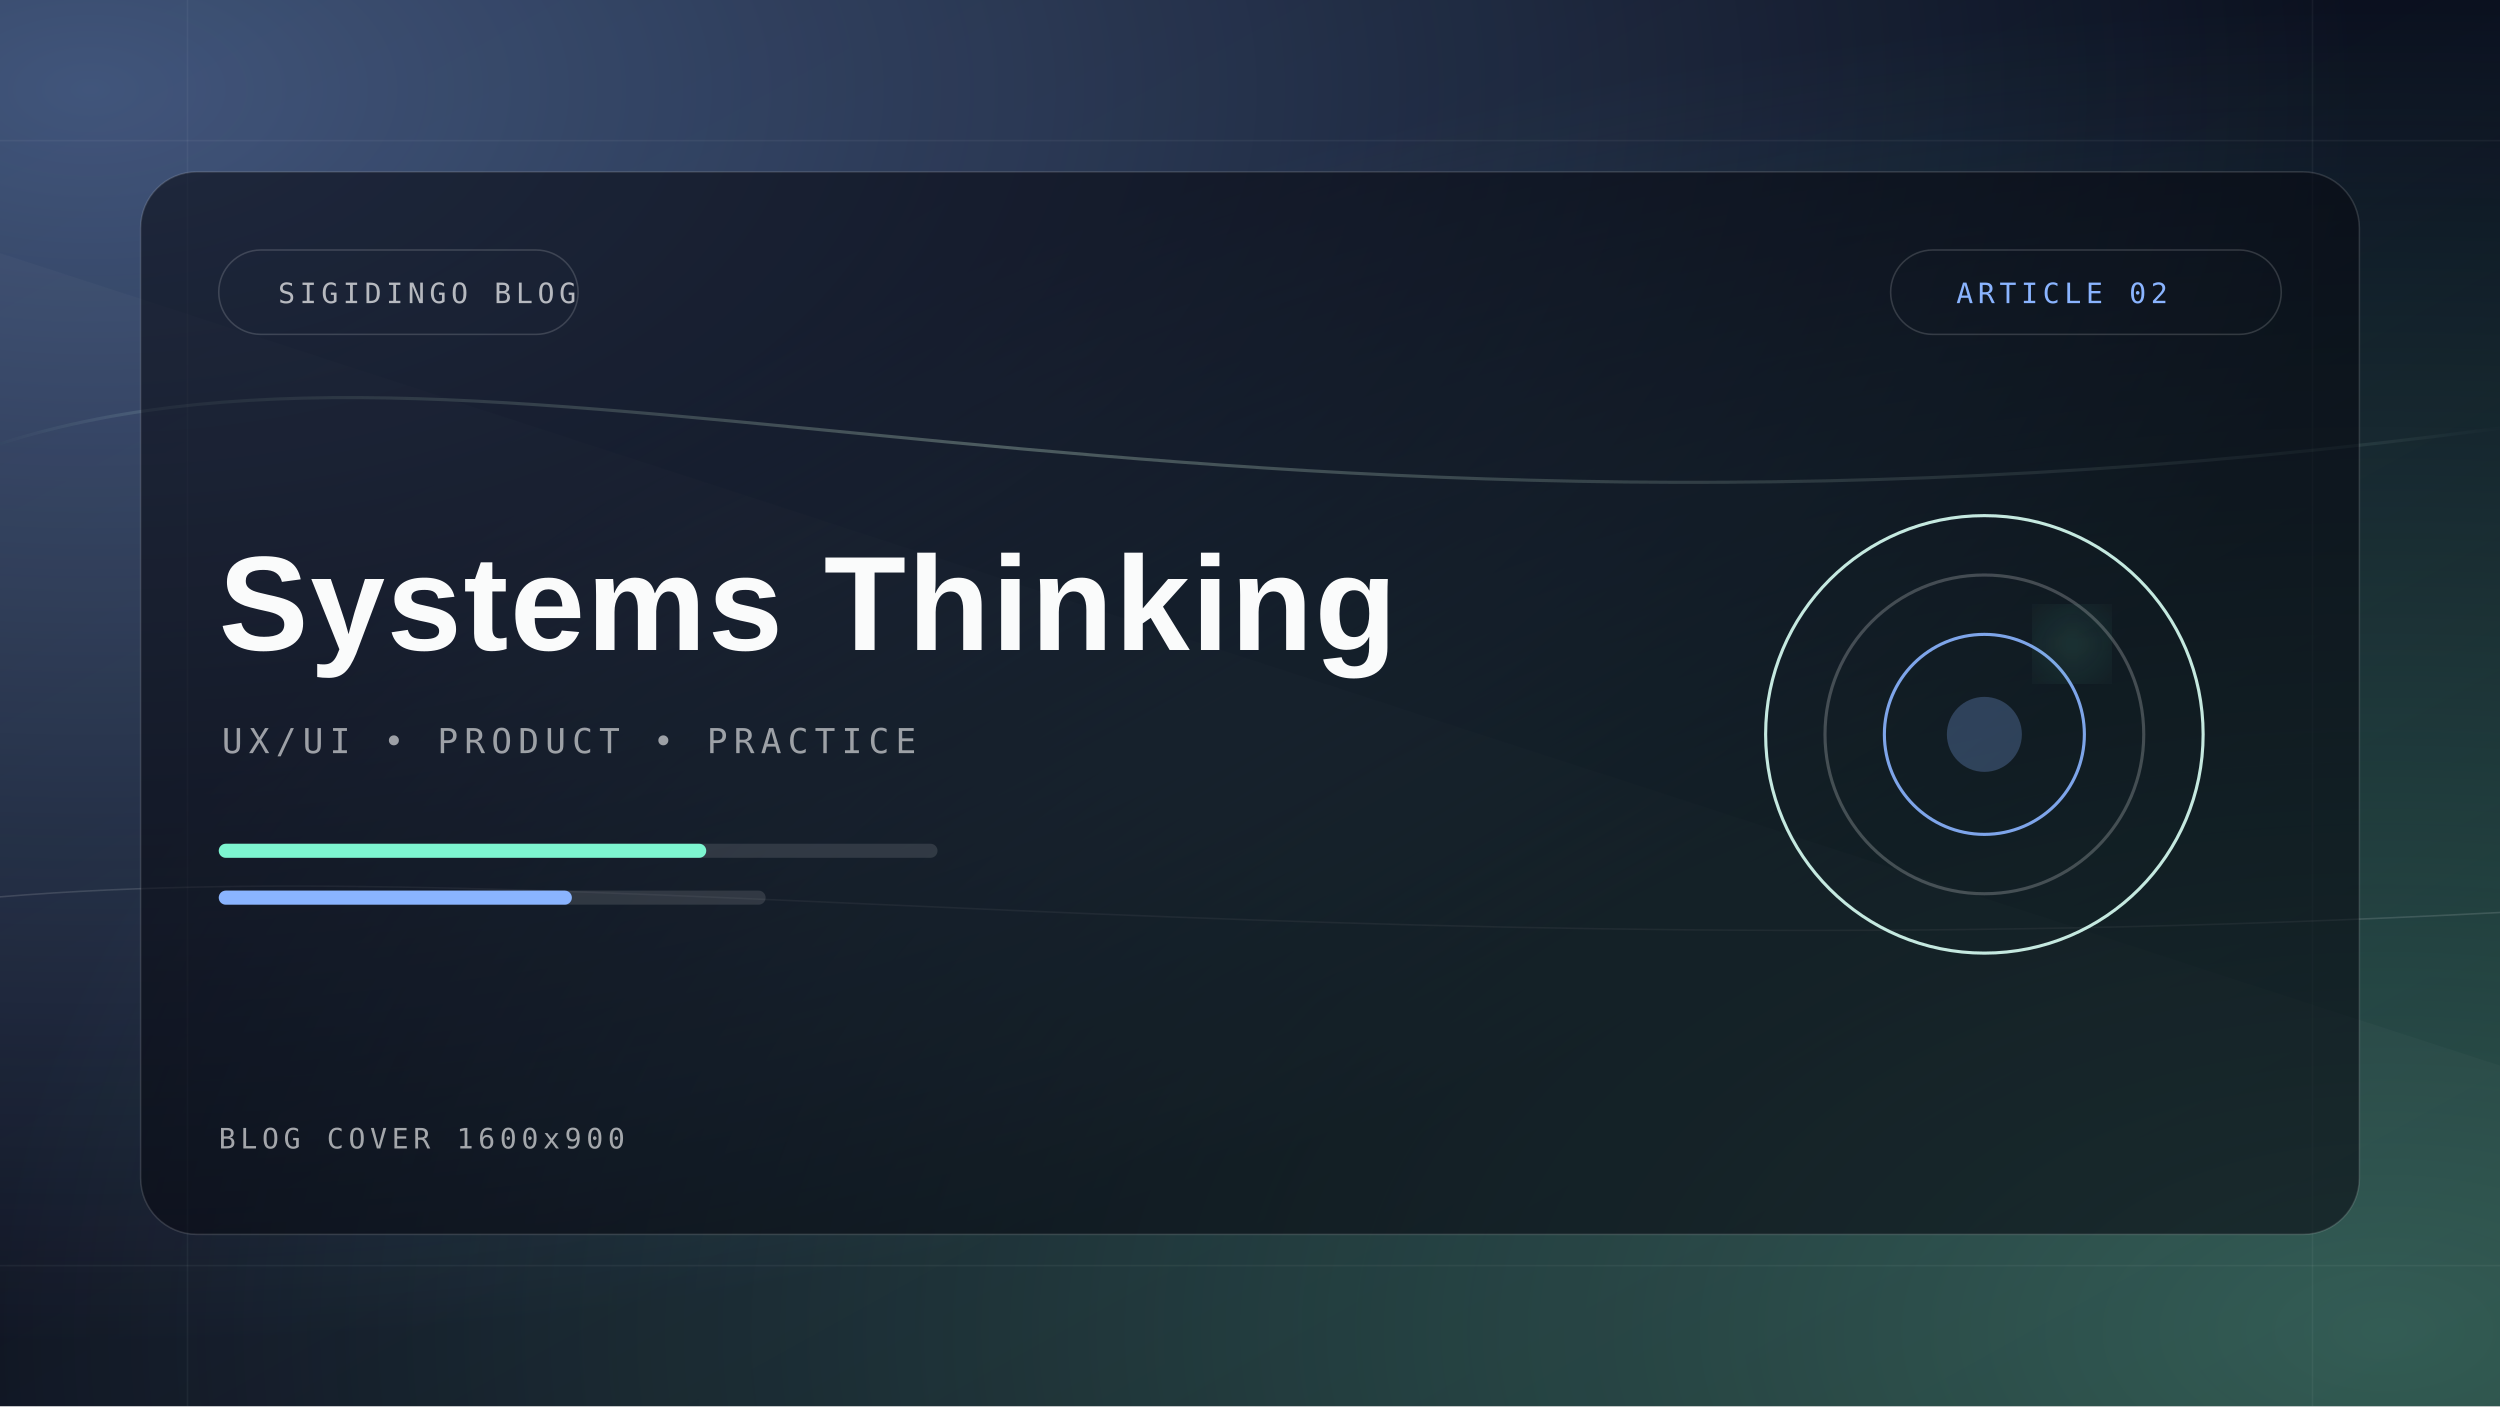
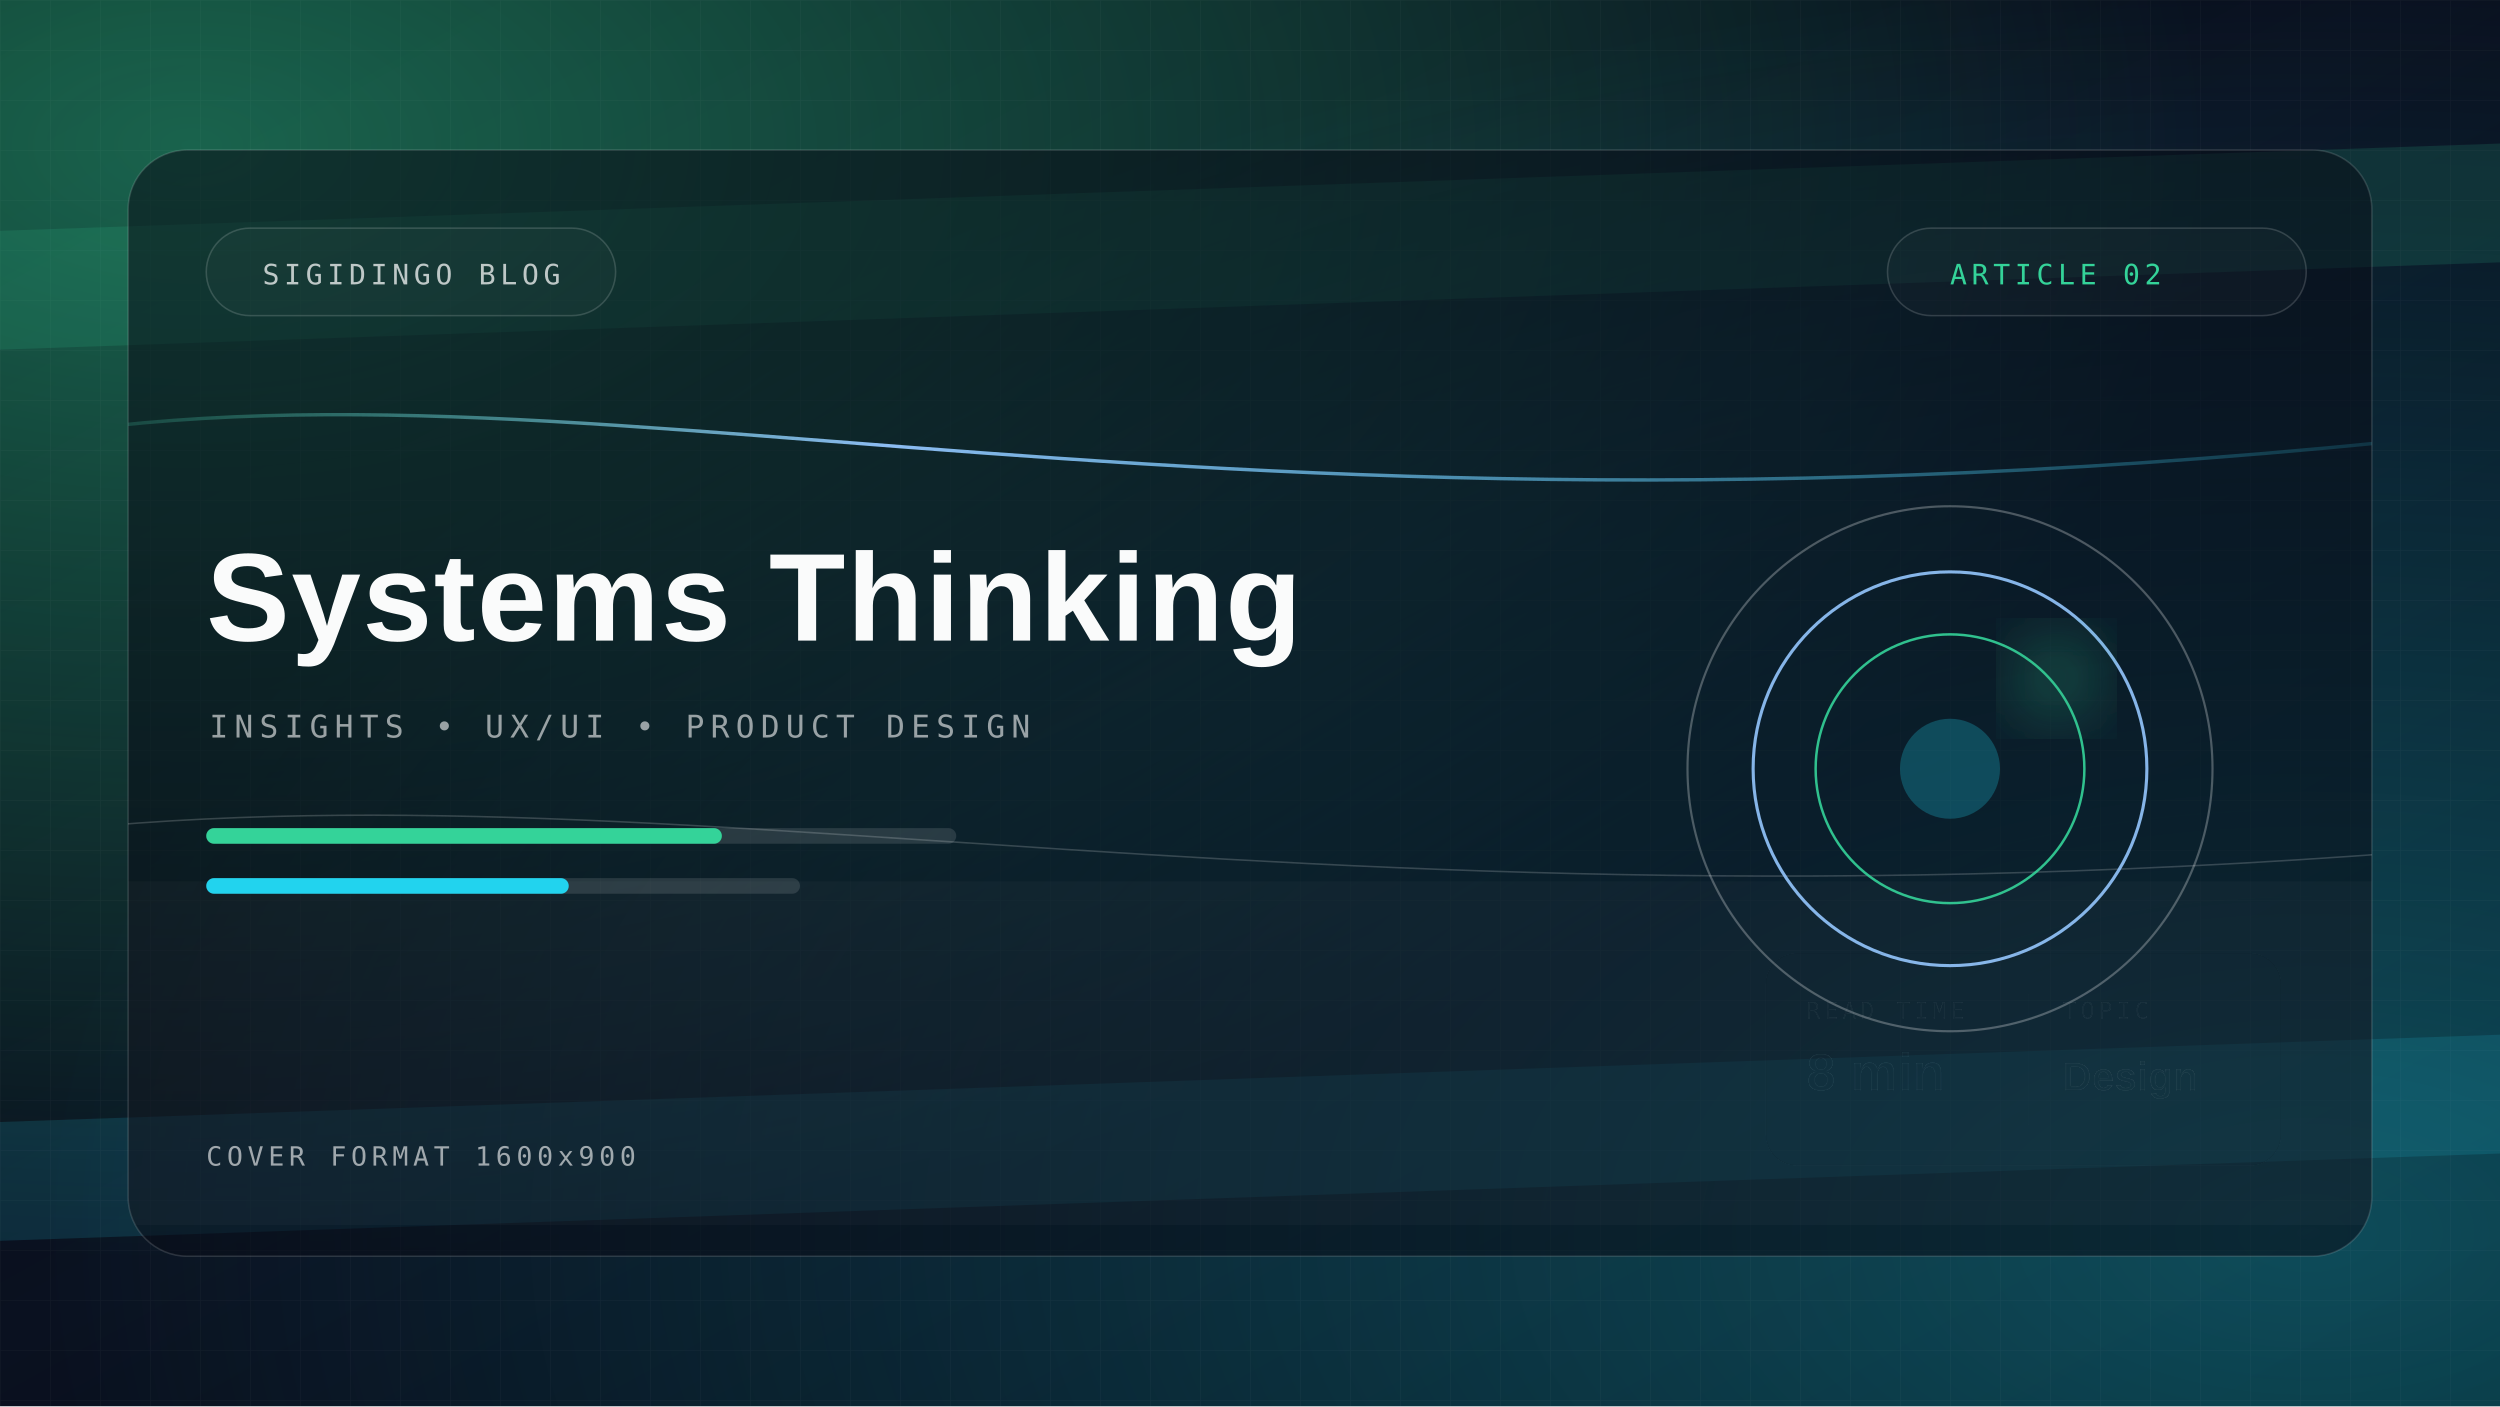
<svg xmlns="http://www.w3.org/2000/svg" width="1600" height="900" viewBox="0 0 1600 900">
  <defs>
    <linearGradient id="bg-2" x1="0" y1="0" x2="1" y2="1">
-       <stop offset="0%" stop-color="#070A12" />
-       <stop offset="52%" stop-color="#0B1120" />
-       <stop offset="100%" stop-color="#05070D" />
+       <stop offset="0%" stop-color="#03050B" />
+       <stop offset="48%" stop-color="#0A1120" />
+       <stop offset="100%" stop-color="#02040A" />
    </linearGradient>
-     <radialGradient id="haloA-2" cx="0.04" cy="0.06" r="0.9">
-       <stop offset="0%" stop-color="#8AB4FF" stop-opacity="0.44" />
-       <stop offset="100%" stop-color="#8AB4FF" stop-opacity="0" />
+     <radialGradient id="glowA-2" cx="0.08" cy="0.1" r="0.8">
+       <stop offset="0%" stop-color="#34D399" stop-opacity="0.45" />
+       <stop offset="100%" stop-color="#34D399" stop-opacity="0" />
    </radialGradient>
-     <radialGradient id="haloB-2" cx="0.95" cy="0.95" r="0.95">
-       <stop offset="0%" stop-color="#7DF5D0" stop-opacity="0.34" />
-       <stop offset="100%" stop-color="#7DF5D0" stop-opacity="0" />
+     <radialGradient id="glowB-2" cx="0.92" cy="0.88" r="0.9">
+       <stop offset="0%" stop-color="#22D3EE" stop-opacity="0.34" />
+       <stop offset="100%" stop-color="#22D3EE" stop-opacity="0" />
    </radialGradient>
-     <linearGradient id="beam-2" x1="0" y1="0" x2="1" y2="0">
-       <stop offset="0%" stop-color="#D8FFF4" stop-opacity="0" />
-       <stop offset="40%" stop-color="#D8FFF4" stop-opacity="0.95" />
-       <stop offset="100%" stop-color="#D8FFF4" stop-opacity="0" />
+     <linearGradient id="accent-2" x1="0" y1="0" x2="1" y2="0">
+       <stop offset="0%" stop-color="#34D399" stop-opacity="0" />
+       <stop offset="35%" stop-color="#93C5FD" stop-opacity="0.95" />
+       <stop offset="100%" stop-color="#22D3EE" stop-opacity="0" />
    </linearGradient>
-     <filter id="soft-2" x="-20%" y="-20%" width="140%" height="140%">
-       <feGaussianBlur stdDeviation="24" />
+     <filter id="blur-2" x="-30%" y="-30%" width="160%" height="160%">
+       <feGaussianBlur stdDeviation="26" />
    </filter>
+     <filter id="inner-2" x="-20%" y="-20%" width="140%" height="140%">
+       <feGaussianBlur in="SourceGraphic" stdDeviation="0.6" result="blur" />
+       <feComposite in="SourceGraphic" in2="blur" operator="arithmetic" k2="1" k3="-1" />
+     </filter>
+     <pattern id="grid-2" width="32" height="32" patternUnits="userSpaceOnUse">
+       <path d="M32 0H0V32" fill="none" stroke="rgba(255,255,255,0.035)" stroke-width="1" />
+     </pattern>
+     <clipPath id="mainClip-2">
+       <rect x="82" y="96" width="1436" height="708" rx="38" />
+     </clipPath>
  </defs>
  <rect width="1600" height="900" fill="url(#bg-2)" />
-   <rect width="1600" height="900" fill="url(#haloA-2)" />
-   <rect width="1600" height="900" fill="url(#haloB-2)" />
-   <g stroke="rgba(255,255,255,0.05)" stroke-width="1">
-     <line x1="0" y1="90" x2="1600" y2="90" />
-     <line x1="0" y1="810" x2="1600" y2="810" />
-     <line x1="120" y1="0" x2="120" y2="900" />
-     <line x1="1480" y1="0" x2="1480" y2="900" />
+   <rect width="1600" height="900" fill="url(#glowA-2)" />
+   <rect width="1600" height="900" fill="url(#glowB-2)" />
+   <rect width="1600" height="900" fill="url(#grid-2)" />
+   <g transform="rotate(-2,800,450)" opacity="0.14">
+     <rect x="-120" y="120" width="1900" height="76" fill="#34D399" />
+     <rect x="-120" y="690" width="1900" height="76" fill="#22D3EE" />
  </g>
-   <g opacity="0.8">
-     <path d="M0 162 L1600 682 L1600 900 L0 900 Z" fill="rgba(255,255,255,0.03)" />
-     <path d="M0 284 C320 182, 760 386, 1600 274" stroke="url(#beam-2)" stroke-width="2" fill="none" />
-     <path d="M0 574 C360 544, 840 624, 1600 584" stroke="rgba(255,255,255,0.17)" stroke-width="1" fill="none" />
+   <rect x="82" y="96" width="1436" height="708" rx="38" fill="rgba(8,12,22,0.55)" stroke="rgba(255,255,255,0.14)" />
+   <g clip-path="url(#mainClip-2)">
+     <path d="M-40 291 C360 201, 760 387, 1700 263" stroke="url(#accent-2)" stroke-width="2.2" fill="none" />
+     <path d="M-40 541 C420 471, 840 621, 1700 531" stroke="rgba(255,255,255,0.18)" stroke-width="1" fill="none" />
+     <rect x="0" y="564" width="1600" height="220" fill="rgba(255,255,255,0.025)" />
+     <g opacity="0.9">
+       <circle cx="1248" cy="492" r="168" fill="none" stroke="rgba(255,255,255,0.3)" stroke-width="1.4" />
+       <circle cx="1248" cy="492" r="126" fill="none" stroke="#93C5FD" stroke-width="2" />
+       <circle cx="1248" cy="492" r="86" fill="none" stroke="#34D399" stroke-width="1.6" />
+       <circle cx="1248" cy="492" r="32" fill="#22D3EE" fill-opacity="0.28" />
+       <circle cx="1316" cy="434" r="24" fill="#34D399" fill-opacity="0.5" filter="url(#blur-2)" />
+     </g>
  </g>
-   <rect x="90" y="110" width="1420" height="680" rx="36" fill="rgba(7,10,18,0.58)" stroke="rgba(255,255,255,0.14)" />
-   <path d="M130 212 H1470" stroke="url(#beam-2)" stroke-width="2" />
-   <path d="M130 690 H1470" stroke="url(#beam-2)" stroke-width="2" />
-   <g fill="none" stroke="rgba(255,255,255,0.16)">
-     <rect x="140" y="160" width="230" height="54" rx="27" />
-     <rect x="1210" y="160" width="250" height="54" rx="27" />
+   <g>
+     <rect x="132" y="146" width="262" height="56" rx="28" fill="rgba(255,255,255,0.02)" stroke="rgba(255,255,255,0.16)" />
+     <rect x="1208" y="146" width="268" height="56" rx="28" fill="rgba(255,255,255,0.02)" stroke="rgba(255,255,255,0.16)" />
+     <text x="168" y="182" font-family="Consolas, monospace" font-size="18" letter-spacing="3" fill="rgba(255,255,255,0.72)">SIGIDINGO BLOG</text>
+     <text x="1248" y="182" font-family="Consolas, monospace" font-size="18" letter-spacing="3" fill="#34D399">ARTICLE 02</text>
  </g>
-   <text x="178" y="194" font-family="Consolas, monospace" font-size="18" letter-spacing="3" fill="rgba(255,255,255,0.68)">SIGIDINGO BLOG</text>
-   <text x="1252" y="194" font-family="Consolas, monospace" font-size="18" letter-spacing="3" fill="#8AB4FF">ARTICLE 02</text>
-   <text x="140" y="416" font-family="Sora, Arial, sans-serif" font-weight="700" font-size="86" letter-spacing="1.2" fill="rgba(255,255,255,0.98)">Systems Thinking</text>
-   <text x="142" y="482" font-family="Consolas, monospace" font-size="22" letter-spacing="4" fill="rgba(255,255,255,0.58)">UX/UI  •  PRODUCT  •  PRACTICE</text>
  <g>
-     <rect x="140" y="540" width="460" height="9" rx="4.5" fill="rgba(255,255,255,0.12)" />
-     <rect x="140" y="540" width="312" height="9" rx="4.5" fill="#7DF5D0" />
-     <rect x="140" y="570" width="350" height="9" rx="4.5" fill="rgba(255,255,255,0.12)" />
-     <rect x="140" y="570" width="226" height="9" rx="4.5" fill="#8AB4FF" />
+     <text x="132" y="410" font-family="Sora, Arial, sans-serif" font-weight="700" font-size="80" letter-spacing="1.1" fill="rgba(255,255,255,0.98)">Systems Thinking</text>
+     <text x="134" y="472" font-family="Consolas, monospace" font-size="20" letter-spacing="4" fill="rgba(255,255,255,0.58)">INSIGHTS  •  UX/UI  •  PRODUCT DESIGN</text>
+     <rect x="132" y="530" width="480" height="10" rx="5" fill="rgba(255,255,255,0.12)" />
+     <rect x="132" y="530" width="330" height="10" rx="5" fill="#34D399" />
+     <rect x="132" y="562" width="380" height="10" rx="5" fill="rgba(255,255,255,0.12)" />
+     <rect x="132" y="562" width="232" height="10" rx="5" fill="#22D3EE" />
  </g>
-   <g opacity="0.9">
-     <circle cx="1270" cy="470" r="140" fill="none" stroke="#D8FFF4" stroke-width="2" />
-     <circle cx="1270" cy="470" r="102" fill="none" stroke="rgba(255,255,255,0.24)" stroke-width="2" />
-     <circle cx="1270" cy="470" r="64" fill="none" stroke="#8AB4FF" stroke-width="2" />
-     <circle cx="1270" cy="470" r="24" fill="#8AB4FF" fill-opacity="0.28" />
-     <circle cx="1326" cy="412" r="18" fill="#7DF5D0" fill-opacity="0.45" filter="url(#soft-2)" />
+   <g transform="translate(1130,610)" filter="url(#inner-2)">
+     <rect x="0" y="0" width="330" height="136" rx="20" fill="rgba(7,11,20,0.5)" stroke="rgba(255,255,255,0.16)" />
+     <text x="26" y="42" font-family="Consolas, monospace" font-size="15" letter-spacing="2.5" fill="rgba(255,255,255,0.65)">READ TIME</text>
+     <text x="26" y="88" font-family="Sora, Arial, sans-serif" font-weight="600" font-size="34" fill="#93C5FD">8 min</text>
+     <line x1="168" y1="26" x2="168" y2="110" stroke="rgba(255,255,255,0.12)" />
+     <text x="190" y="42" font-family="Consolas, monospace" font-size="15" letter-spacing="2.5" fill="rgba(255,255,255,0.65)">TOPIC</text>
+     <text x="190" y="88" font-family="Sora, Arial, sans-serif" font-weight="600" font-size="26" fill="rgba(255,255,255,0.94)">Design</text>
  </g>
-   <text x="140" y="735" font-family="Consolas, monospace" font-size="18" letter-spacing="3" fill="rgba(255,255,255,0.62)">BLOG COVER 1600x900</text>
+   <text x="132" y="746" font-family="Consolas, monospace" font-size="17" letter-spacing="3" fill="rgba(255,255,255,0.6)">COVER FORMAT 1600x900</text>
</svg>
